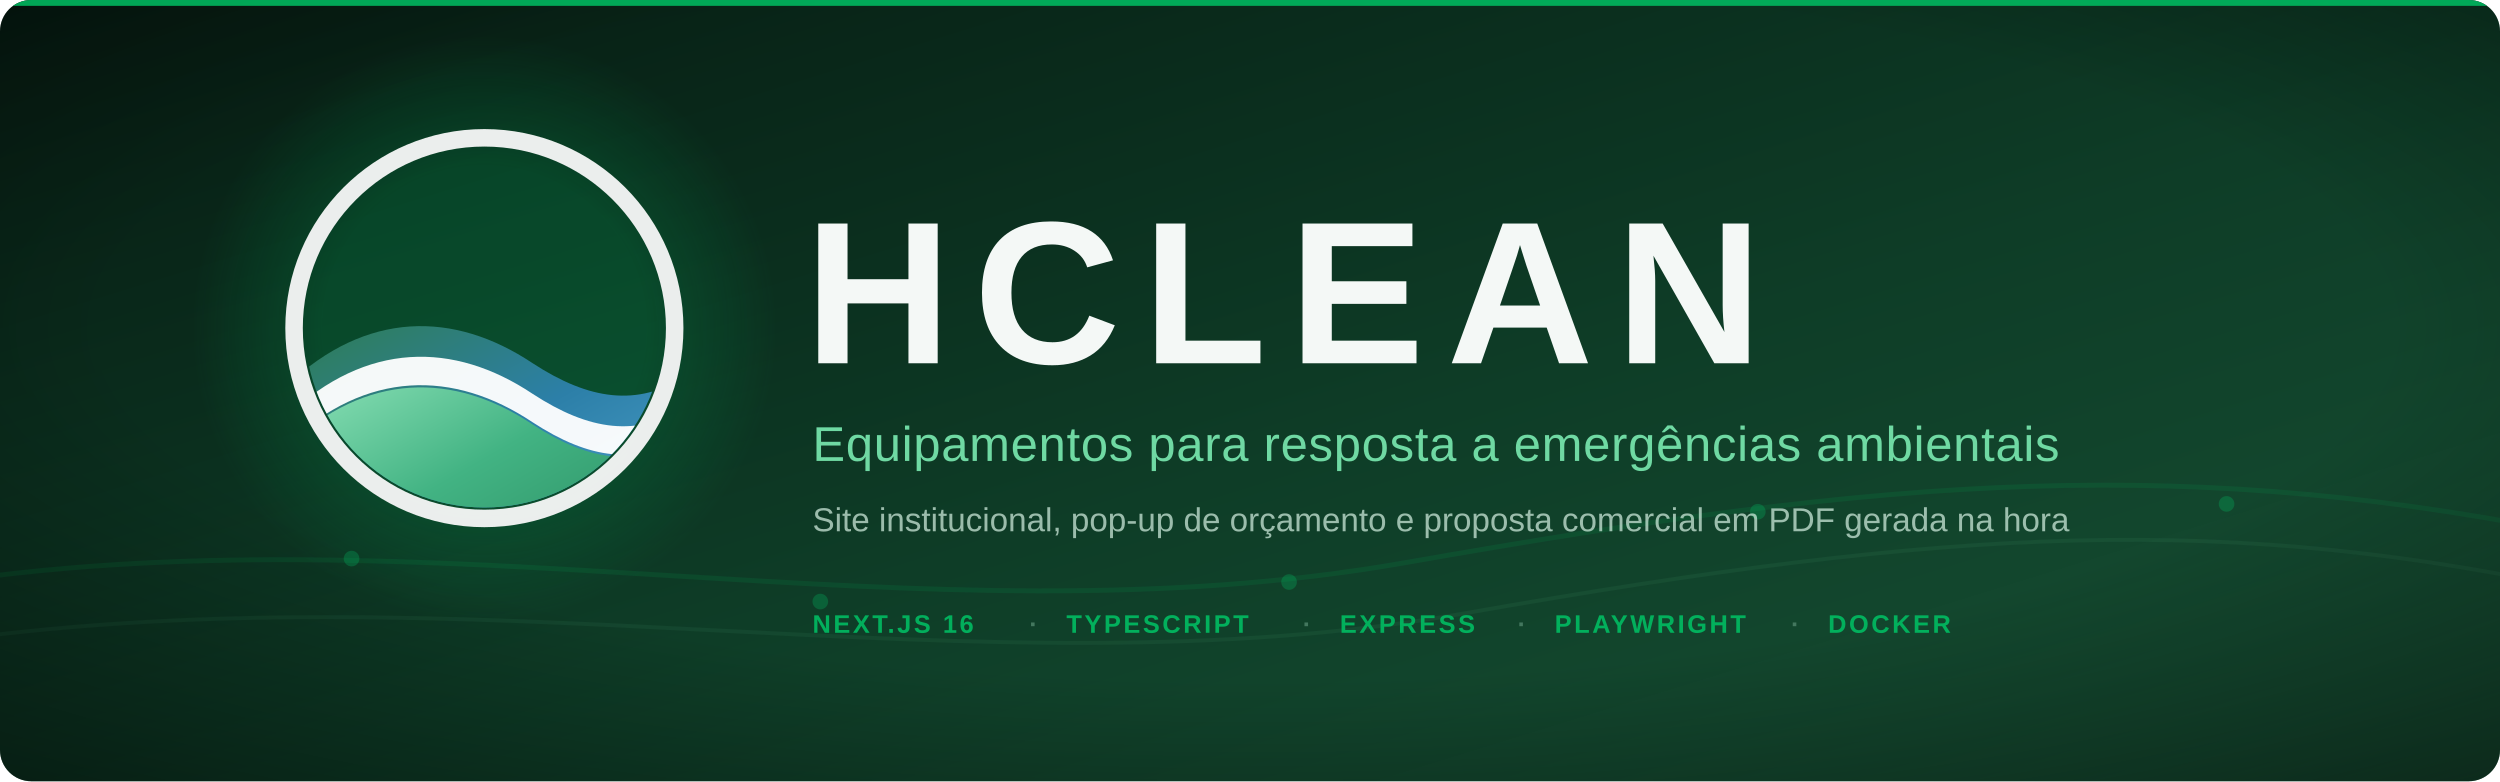
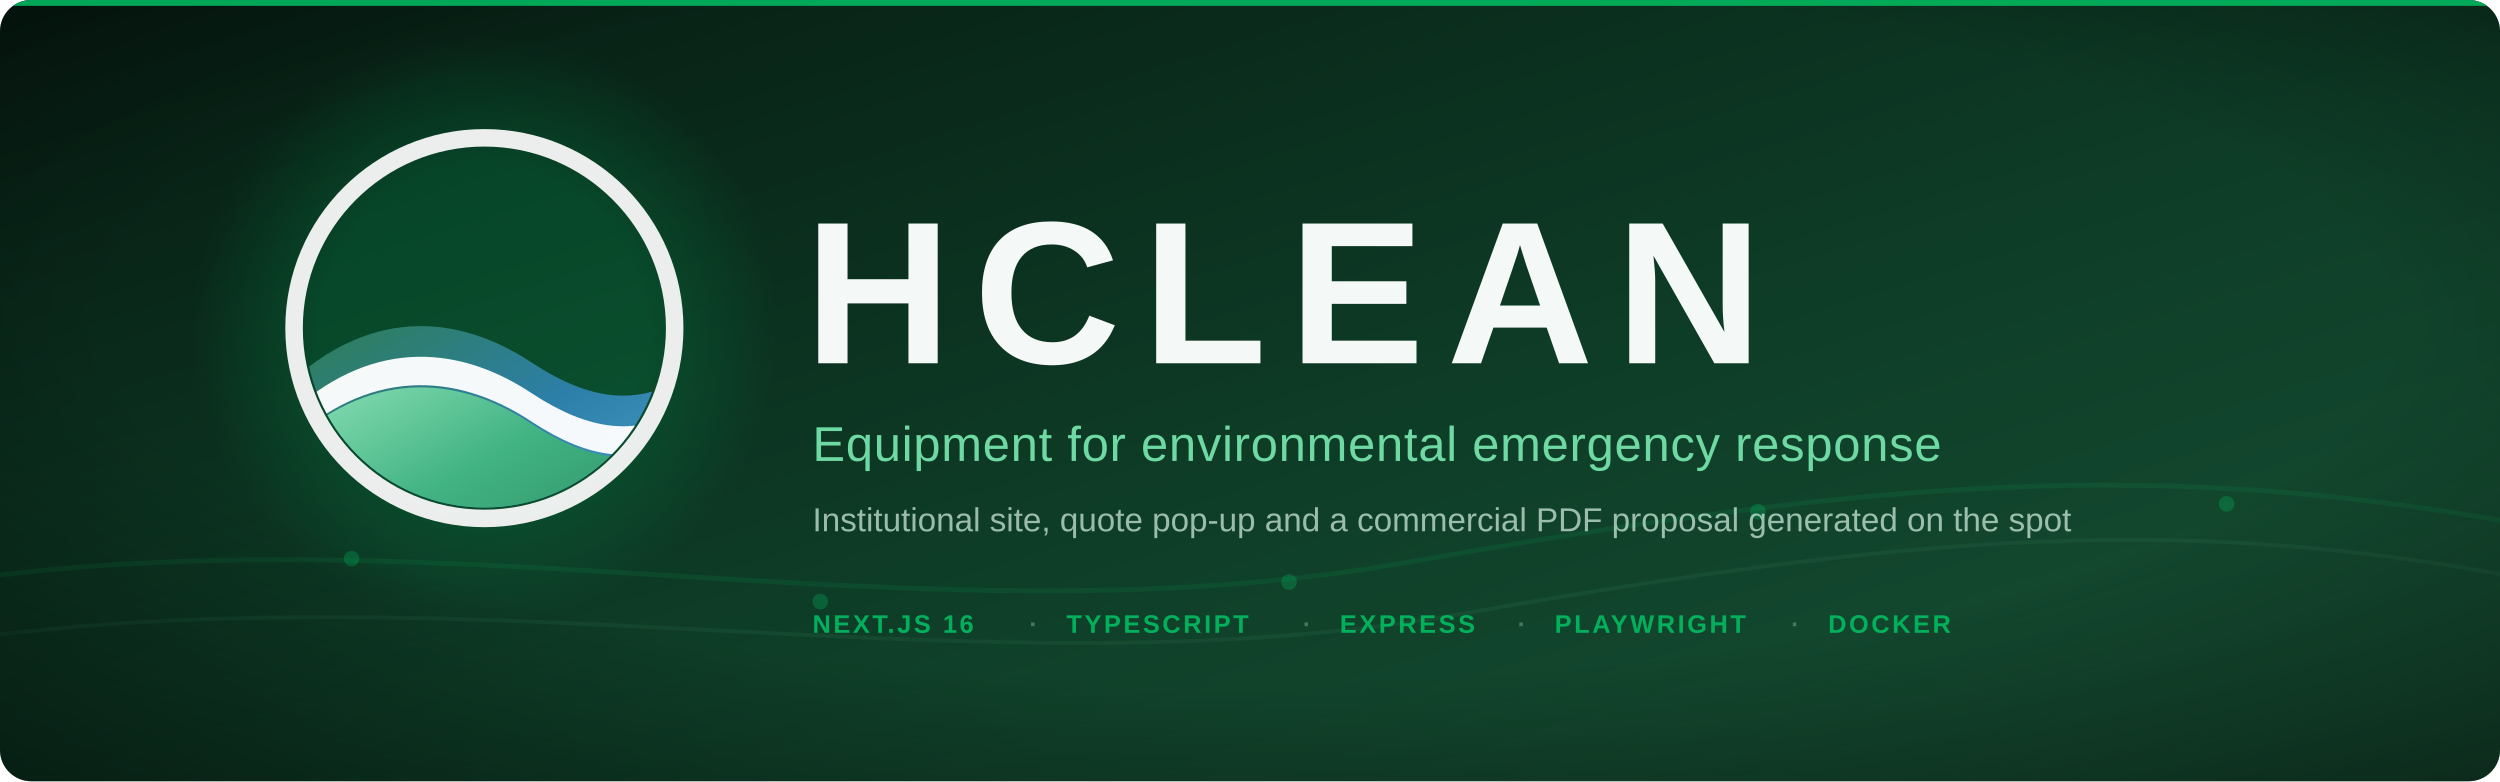
- <svg xmlns="http://www.w3.org/2000/svg" viewBox="0 0 1280 400" width="1280" height="400" role="img" aria-label="HCLEAN: equipamentos para resposta a emergências ambientais">
+ <svg xmlns="http://www.w3.org/2000/svg" viewBox="0 0 1280 400" width="1280" height="400" role="img" aria-label="HCLEAN: equipment for environmental emergency response">
  <defs>
    <linearGradient id="fundo" x1="0" y1="0" x2="1" y2="1">
      <stop offset="0%" stop-color="#061a11" />
      <stop offset="55%" stop-color="#0e3d27" />
      <stop offset="100%" stop-color="#175034" />
    </linearGradient>
    <linearGradient id="onda-frente" x1="0" y1="0.2" x2="1" y2="0.9">
      <stop offset="0" stop-color="#7FD9AE" />
      <stop offset="0.45" stop-color="#42B383" />
      <stop offset="1" stop-color="#2C8F63" />
    </linearGradient>
    <linearGradient id="onda-tras" x1="0" y1="0" x2="1" y2="1">
      <stop offset="0" stop-color="#2F7D52" />
      <stop offset="0.5" stop-color="#2C7FA8" />
      <stop offset="1" stop-color="#4FA3CE" />
    </linearGradient>
    <radialGradient id="halo" cx="0.5" cy="0.5" r="0.5">
      <stop offset="55%" stop-color="#00bf63" stop-opacity="0.20" />
      <stop offset="100%" stop-color="#00bf63" stop-opacity="0" />
    </radialGradient>
    <radialGradient id="vinheta" cx="0.5" cy="0.42" r="0.78">
      <stop offset="58%" stop-color="#000" stop-opacity="0" />
      <stop offset="100%" stop-color="#000" stop-opacity="0.5" />
    </radialGradient>
    <clipPath id="disco">
      <circle cx="100" cy="100" r="82" />
    </clipPath>
    <clipPath id="moldura">
      <rect width="1280" height="400" rx="16" />
    </clipPath>
  </defs>
  <g clip-path="url(#moldura)">
    <rect width="1280" height="400" fill="url(#fundo)" />
    <g fill="none" opacity="0.45">
      <path d="M-40 300 C 220 258, 470 332, 720 288 S 1120 232, 1330 276" stroke="#00bf63" stroke-opacity="0.24" stroke-width="2.5" />
      <path d="M-40 330 C 240 288, 500 358, 750 314 S 1140 262, 1330 304" stroke="#6fd9a3" stroke-opacity="0.14" stroke-width="2" />
    </g>
    <g fill="#00bf63" opacity="0.28">
      <circle cx="180" cy="286" r="4" />
      <circle cx="420" cy="308" r="4" />
      <circle cx="660" cy="298" r="4" />
      <circle cx="900" cy="262" r="4" />
      <circle cx="1140" cy="258" r="4" />
    </g>
    <rect width="1280" height="400" fill="url(#vinheta)" />
    <circle cx="248" cy="168" r="150" fill="url(#halo)" />
    <g transform="translate(136 56) scale(1.12)">
      <circle cx="100" cy="100" r="87" fill="none" stroke="rgba(247,247,247,.95)" stroke-width="8" />
      <g clip-path="url(#disco)">
        <path d="M10 126 C46 92, 86 92, 122 116 C148 133, 170 136, 192 122 L192 200 L10 200 Z" fill="url(#onda-tras)" />
        <path d="M10 140 C46 106, 86 106, 122 130 C148 147, 170 150, 192 136                  L192 149 C170 163, 148 160, 122 143 C86 119, 46 119, 10 153 Z" fill="rgba(255,255,255,.95)" />
        <path d="M10 154 C46 120, 86 120, 122 144 C148 161, 170 164, 192 150 L192 200 L10 200 Z" fill="url(#onda-frente)" />
      </g>
    </g>
    <text x="412" y="186" font-family="'Exo 2', 'Helvetica Neue', Arial, sans-serif" font-size="104" font-weight="600" fill="#F4F8F6" letter-spacing="11.4">HCLEAN</text>
    <text x="416" y="236" font-family="'Exo 2', 'Helvetica Neue', Arial, sans-serif" font-size="25" font-weight="500" fill="#6fd9a3" letter-spacing="0.4">
-       Equipamentos para resposta a emergências ambientais
+       Equipment for environmental emergency response
    </text>
    <text x="416" y="272" font-family="'Exo 2', 'Helvetica Neue', Arial, sans-serif" font-size="17" font-weight="400" fill="#d8f2e4" fill-opacity="0.7">
-       Site institucional, pop-up de orçamento e proposta comercial em PDF gerada na hora
+       Institutional site, quote pop-up and a commercial PDF proposal generated on the spot
    </text>
    <g font-family="'Exo 2', 'Helvetica Neue', Arial, sans-serif" font-size="13" font-weight="600" letter-spacing="1.3">
      <g fill="#00bf63" fill-opacity="0.88">
        <text x="416" y="324">NEXT.JS 16</text>
        <text x="546" y="324">TYPESCRIPT</text>
        <text x="686" y="324">EXPRESS</text>
        <text x="796" y="324">PLAYWRIGHT</text>
        <text x="936" y="324">DOCKER</text>
      </g>
      <g fill="#43775e">
        <text x="527" y="324">·</text>
        <text x="667" y="324">·</text>
        <text x="777" y="324">·</text>
        <text x="917" y="324">·</text>
      </g>
    </g>
    <rect x="0" y="0" width="1280" height="3" fill="#00bf63" opacity="0.85" />
  </g>
</svg>
